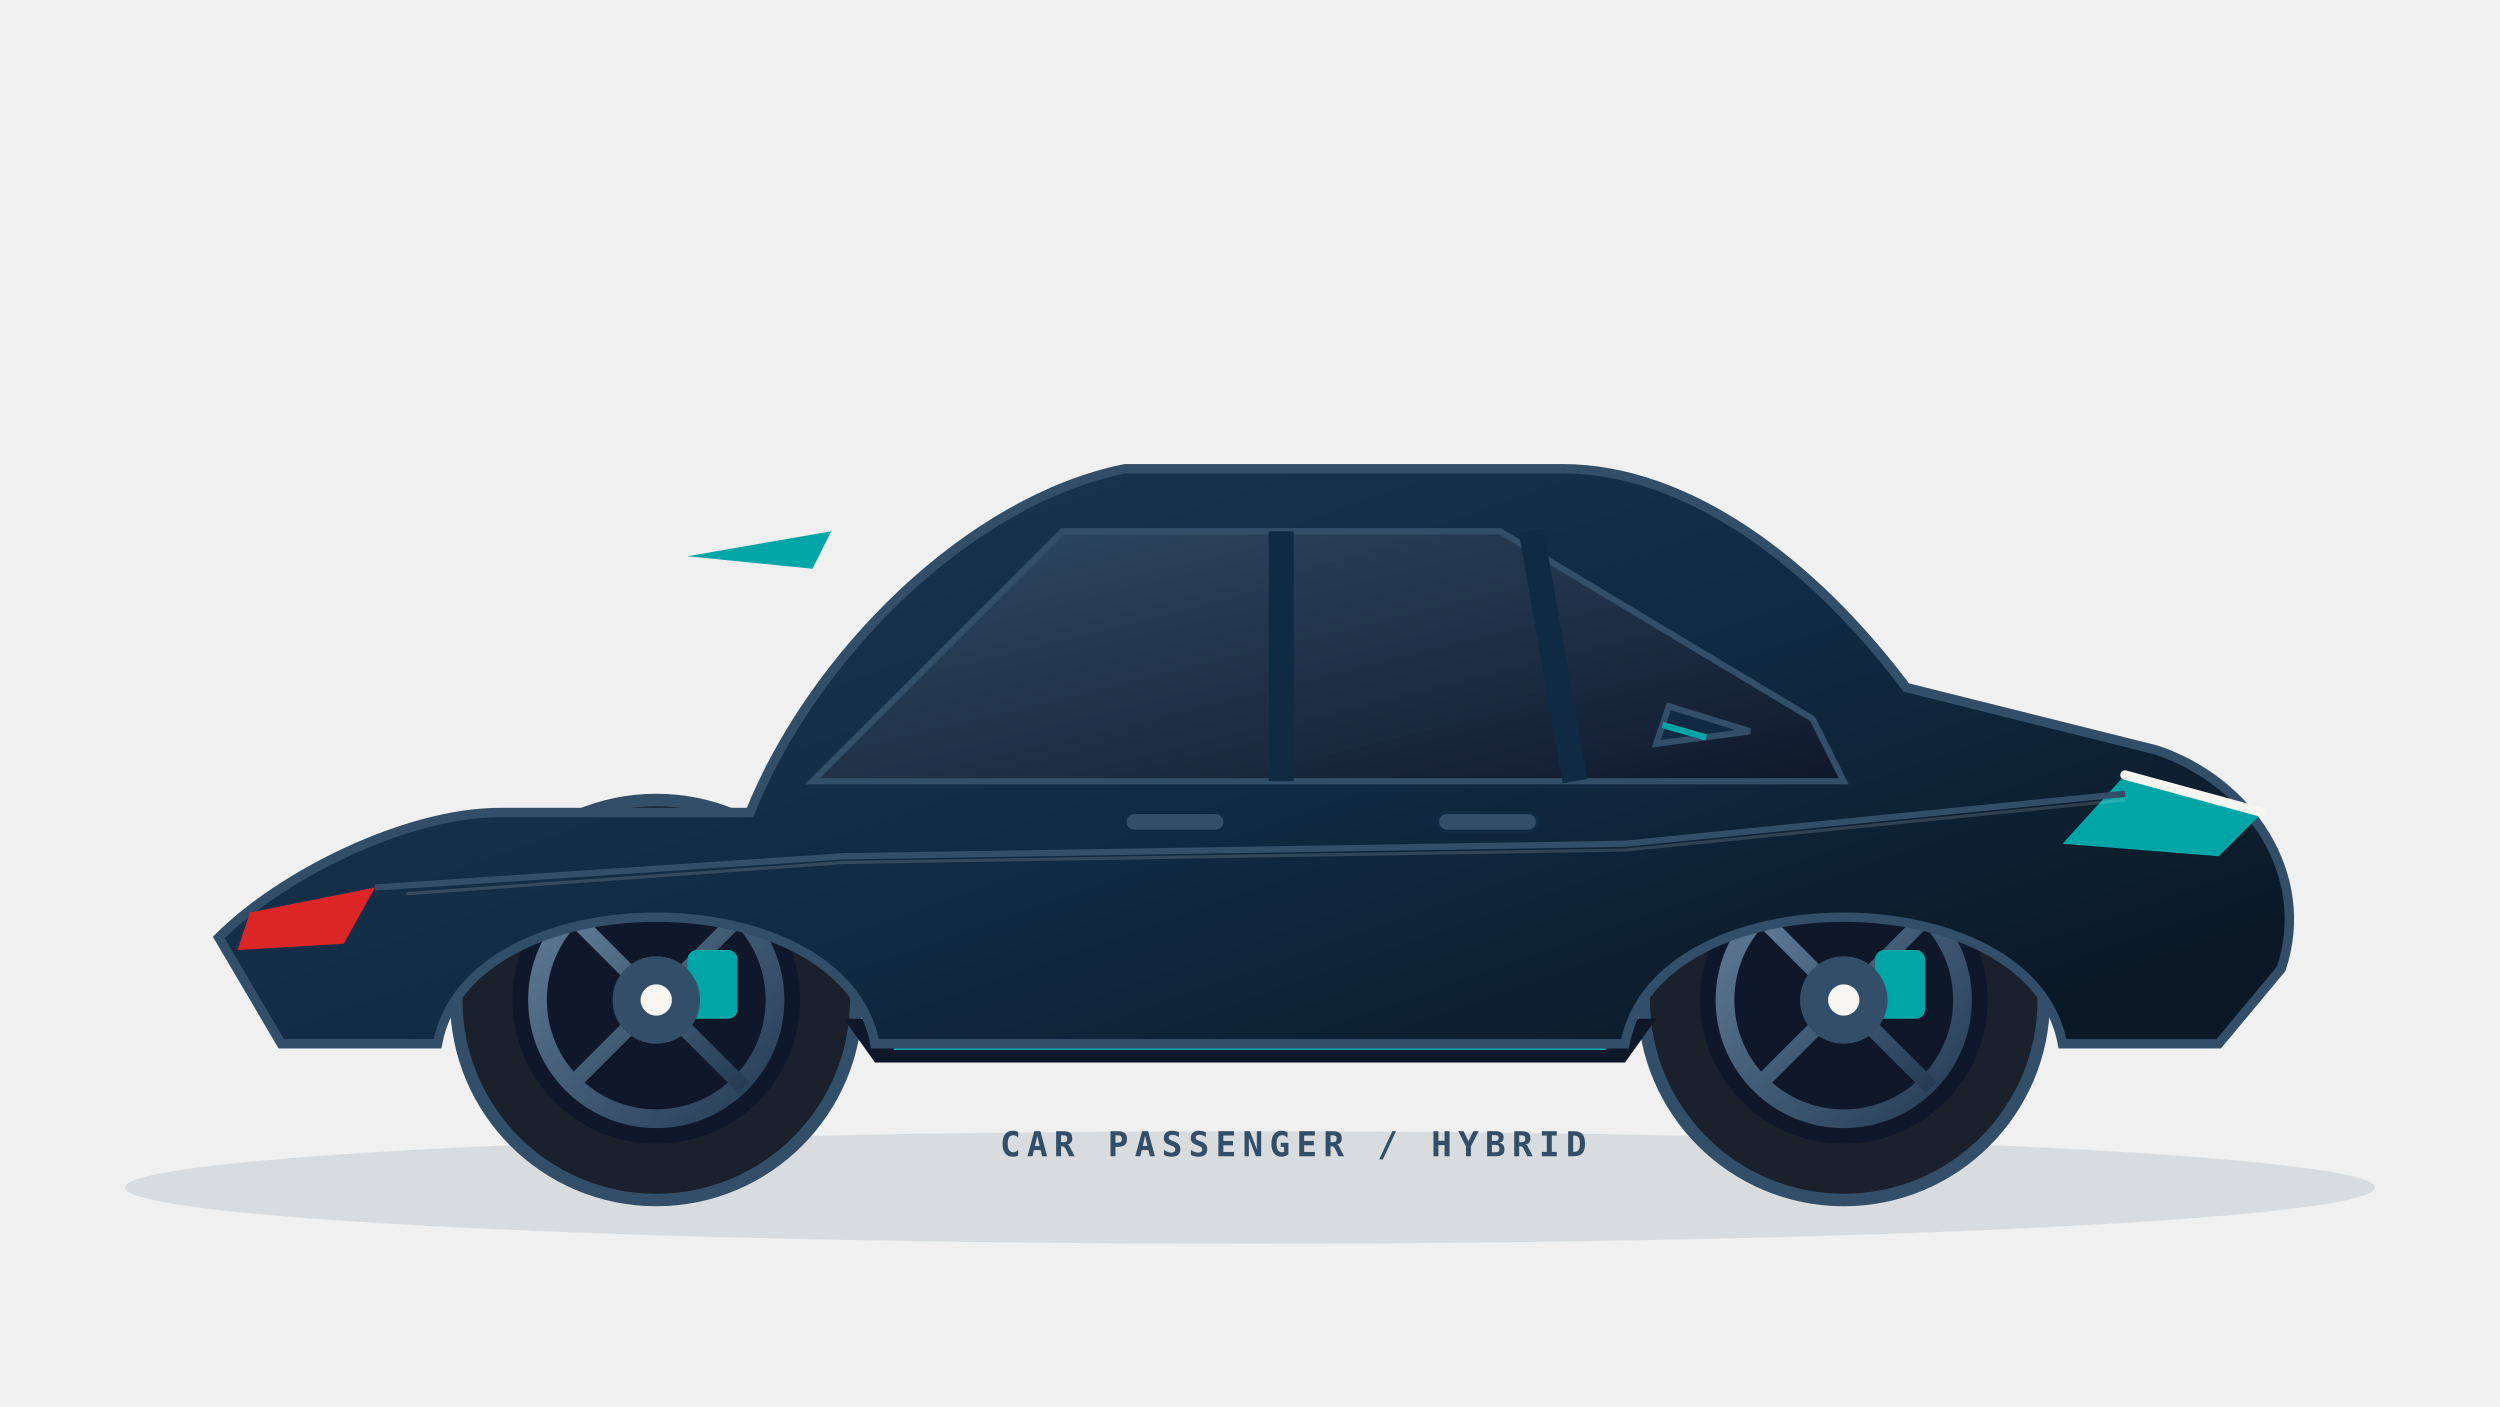
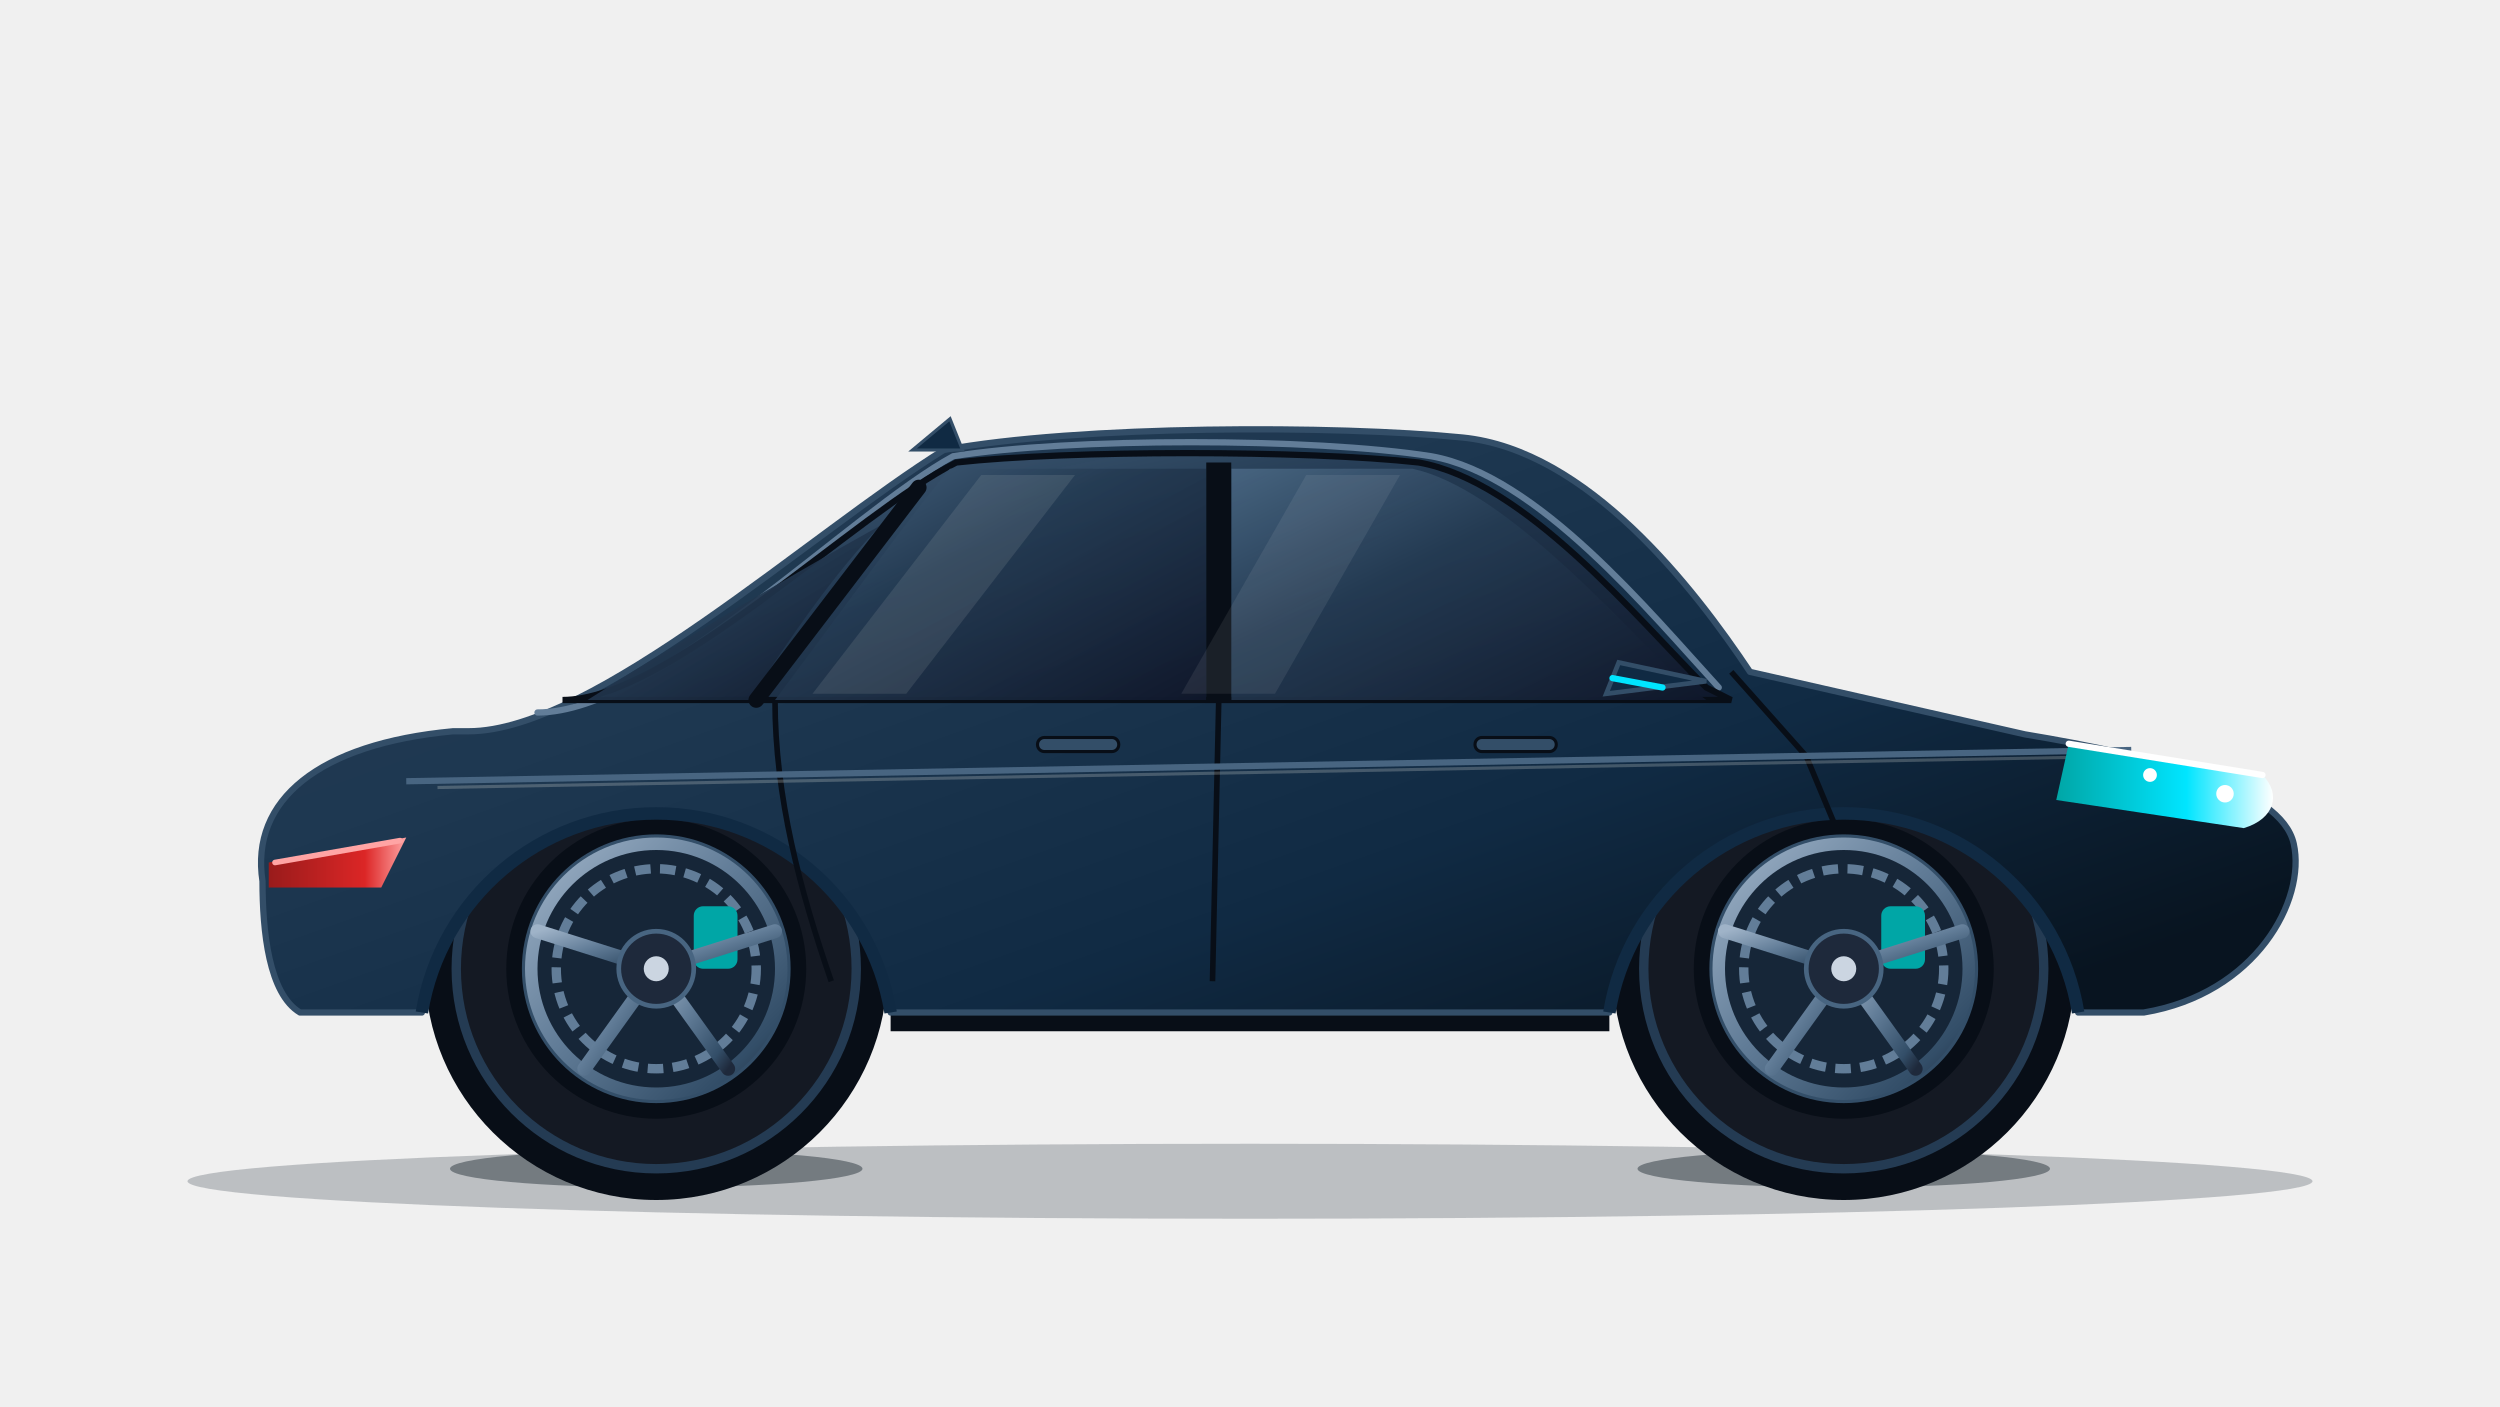
<svg xmlns="http://www.w3.org/2000/svg" viewBox="0 0 800 450">
  <defs>
-     <linearGradient id="carBodyGrad" x1="0%" y1="0%" x2="100%" y2="80%">
-       <stop offset="0%" stop-color="#1E3851" />
-       <stop offset="60%" stop-color="#102A43" />
-       <stop offset="100%" stop-color="#0B1926" />
+     <linearGradient id="bodyGrad" x1="0%" y1="0%" x2="100%" y2="80%">
+       <stop offset="0%" stop-color="#243B53" />
+       <stop offset="35%" stop-color="#1E3851" />
+       <stop offset="70%" stop-color="#102A43" />
+       <stop offset="100%" stop-color="#081420" />
    </linearGradient>
-     <linearGradient id="carGlassGrad" x1="0%" y1="0%" x2="100%" y2="100%">
-       <stop offset="0%" stop-color="#334E68" stop-opacity="0.85" />
-       <stop offset="100%" stop-color="#0F172A" stop-opacity="0.95" />
+     <linearGradient id="glassGrad" x1="0%" y1="0%" x2="100%" y2="100%">
+       <stop offset="0%" stop-color="#486581" stop-opacity="0.95" />
+       <stop offset="40%" stop-color="#243B53" stop-opacity="0.90" />
+       <stop offset="100%" stop-color="#0F172A" stop-opacity="0.98" />
    </linearGradient>
-     <linearGradient id="carRimGrad" x1="0%" y1="0%" x2="100%" y2="100%">
-       <stop offset="0%" stop-color="#627D98" />
-       <stop offset="100%" stop-color="#243B53" />
+     <linearGradient id="alloyGrad" x1="0%" y1="0%" x2="100%" y2="100%">
+       <stop offset="0%" stop-color="#9FB3C8" />
+       <stop offset="45%" stop-color="#627D98" />
+       <stop offset="85%" stop-color="#334E68" />
+       <stop offset="100%" stop-color="#1E293B" />
+     </linearGradient>
+     <linearGradient id="headlightGrad" x1="0%" y1="0%" x2="100%" y2="0%">
+       <stop offset="0%" stop-color="#00A6A6" />
+       <stop offset="60%" stop-color="#00E5FF" />
+       <stop offset="100%" stop-color="#FFFFFF" />
+     </linearGradient>
+     <linearGradient id="taillightGrad" x1="0%" y1="0%" x2="100%" y2="0%">
+       <stop offset="0%" stop-color="#991B1B" />
+       <stop offset="70%" stop-color="#DC2626" />
+       <stop offset="100%" stop-color="#FFA4A4" />
    </linearGradient>
  </defs>
-   <ellipse cx="400" cy="380" rx="360" ry="18" fill="#102A43" fill-opacity="0.10" />
-   <g id="carRearWheel">
-     <circle cx="210" cy="320" r="64" fill="#1A202C" stroke="#334E68" stroke-width="4" />
-     <circle cx="210" cy="320" r="46" fill="#0F172A" />
-     <circle cx="210" cy="320" r="38" fill="none" stroke="url(#carRimGrad)" stroke-width="6" />
-     <line x1="210" y1="280" x2="210" y2="360" stroke="url(#carRimGrad)" stroke-width="5" />
-     <line x1="170" y1="320" x2="250" y2="320" stroke="url(#carRimGrad)" stroke-width="5" />
-     <line x1="182" y1="292" x2="238" y2="348" stroke="url(#carRimGrad)" stroke-width="5" />
-     <line x1="182" y1="348" x2="238" y2="292" stroke="url(#carRimGrad)" stroke-width="5" />
-     <rect x="220" y="304" width="16" height="22" rx="3" fill="#00A6A6" />
-     <circle cx="210" cy="320" r="14" fill="#334E68" />
-     <circle cx="210" cy="320" r="5" fill="#F7F5EF" />
+   <ellipse cx="400" cy="378" rx="340" ry="12" fill="#081420" fill-opacity="0.22" />
+   <ellipse cx="210" cy="374" rx="66" ry="6" fill="#081420" fill-opacity="0.40" />
+   <ellipse cx="590" cy="374" rx="66" ry="6" fill="#081420" fill-opacity="0.40" />
+   <circle cx="210" cy="310" r="74" fill="#080E17" />
+   <circle cx="590" cy="310" r="74" fill="#080E17" />
+   <rect x="285" y="322" width="230" height="8" fill="#080E17" />
+   <rect x="295" y="316" width="210" height="3" rx="1.5" fill="#00A6A6" fill-opacity="0.75" />
+   <g id="rearWheel">
+     <circle cx="210" cy="310" r="64" fill="#141923" stroke="#243B53" stroke-width="3" />
+     <circle cx="210" cy="310" r="48" fill="#080E17" />
+     <circle cx="210" cy="310" r="42" fill="#162638" stroke="#334E68" stroke-width="2" />
+     <circle cx="210" cy="310" r="32" fill="none" stroke="#627D98" stroke-width="3" stroke-dasharray="5 3" />
+     <rect x="222" y="290" width="14" height="20" rx="3" fill="#00A6A6" />
+     <circle cx="210" cy="310" r="40" fill="none" stroke="url(#alloyGrad)" stroke-width="4" />
+     <line x1="210" y1="270" x2="210" y2="310" stroke="url(#alloyGrad)" stroke-width="4.5" stroke-linecap="round" />
+     <line x1="248" y1="298" x2="210" y2="310" stroke="url(#alloyGrad)" stroke-width="4.5" stroke-linecap="round" />
+     <line x1="233" y1="342" x2="210" y2="310" stroke="url(#alloyGrad)" stroke-width="4.5" stroke-linecap="round" />
+     <line x1="187" y1="342" x2="210" y2="310" stroke="url(#alloyGrad)" stroke-width="4.5" stroke-linecap="round" />
+     <line x1="172" y1="298" x2="210" y2="310" stroke="url(#alloyGrad)" stroke-width="4.5" stroke-linecap="round" />
+     <circle cx="210" cy="310" r="12" fill="#1E293B" stroke="#486581" stroke-width="1.5" />
+     <circle cx="210" cy="310" r="4" fill="#CBD5E1" />
  </g>
-   <g id="carFrontWheel">
-     <circle cx="590" cy="320" r="64" fill="#1A202C" stroke="#334E68" stroke-width="4" />
-     <circle cx="590" cy="320" r="46" fill="#0F172A" />
-     <circle cx="590" cy="320" r="38" fill="none" stroke="url(#carRimGrad)" stroke-width="6" />
-     <line x1="590" y1="280" x2="590" y2="360" stroke="url(#carRimGrad)" stroke-width="5" />
-     <line x1="550" y1="320" x2="630" y2="320" stroke="url(#carRimGrad)" stroke-width="5" />
-     <line x1="562" y1="292" x2="618" y2="348" stroke="url(#carRimGrad)" stroke-width="5" />
-     <line x1="562" y1="348" x2="618" y2="292" stroke="url(#carRimGrad)" stroke-width="5" />
-     <rect x="600" y="304" width="16" height="22" rx="3" fill="#00A6A6" />
-     <circle cx="590" cy="320" r="14" fill="#334E68" />
-     <circle cx="590" cy="320" r="5" fill="#F7F5EF" />
+   <g id="frontWheel">
+     <circle cx="590" cy="310" r="64" fill="#141923" stroke="#243B53" stroke-width="3" />
+     <circle cx="590" cy="310" r="48" fill="#080E17" />
+     <circle cx="590" cy="310" r="42" fill="#162638" stroke="#334E68" stroke-width="2" />
+     <circle cx="590" cy="310" r="32" fill="none" stroke="#627D98" stroke-width="3" stroke-dasharray="5 3" />
+     <rect x="602" y="290" width="14" height="20" rx="3" fill="#00A6A6" />
+     <circle cx="590" cy="310" r="40" fill="none" stroke="url(#alloyGrad)" stroke-width="4" />
+     <line x1="590" y1="270" x2="590" y2="310" stroke="url(#alloyGrad)" stroke-width="4.5" stroke-linecap="round" />
+     <line x1="628" y1="298" x2="590" y2="310" stroke="url(#alloyGrad)" stroke-width="4.5" stroke-linecap="round" />
+     <line x1="613" y1="342" x2="590" y2="310" stroke="url(#alloyGrad)" stroke-width="4.5" stroke-linecap="round" />
+     <line x1="567" y1="342" x2="590" y2="310" stroke="url(#alloyGrad)" stroke-width="4.5" stroke-linecap="round" />
+     <line x1="552" y1="298" x2="590" y2="310" stroke="url(#alloyGrad)" stroke-width="4.5" stroke-linecap="round" />
+     <circle cx="590" cy="310" r="12" fill="#1E293B" stroke="#486581" stroke-width="1.5" />
+     <circle cx="590" cy="310" r="4" fill="#CBD5E1" />
  </g>
-   <path d="M280 340 L520 340 L530 326 L270 326 Z" fill="#0F172A" />
-   <rect x="286" y="332" width="228" height="4" fill="#00A6A6" />
-   <path d="M70 300 C90 280, 130 260, 160 260             L240 260 C260 210, 310 160, 360 150             L500 150 C540 150, 580 180, 610 220             L690 240 C720 250, 740 280, 730 310             L710 334 L660 334             C650 280, 530 280, 520 334             L280 334             C270 280, 150 280, 140 334             L90 334 Z" fill="url(#carBodyGrad)" stroke="#334E68" stroke-width="3" />
-   <path d="M260 250 L340 170 L480 170 L580 230 L590 250 Z" fill="url(#carGlassGrad)" stroke="#334E68" stroke-width="2" />
-   <line x1="410" y1="170" x2="410" y2="250" stroke="#102A43" stroke-width="8" />
-   <line x1="490" y1="170" x2="504" y2="250" stroke="#102A43" stroke-width="8" />
-   <rect x="360" y="260" width="32" height="6" rx="3" fill="#334E68" stroke="#102A43" stroke-width="1" />
-   <rect x="460" y="260" width="32" height="6" rx="3" fill="#334E68" stroke="#102A43" stroke-width="1" />
-   <path d="M680 248 L724 260 L710 274 L660 270 Z" fill="#00A6A6" />
-   <line x1="680" y1="248" x2="724" y2="260" stroke="#F7F5EF" stroke-width="3" stroke-linecap="round" />
-   <path d="M80 292 L120 284 L110 302 L76 304 Z" fill="#DC2626" />
-   <path d="M560 234 L534 226 L530 238 Z" fill="#102A43" stroke="#334E68" stroke-width="2" />
-   <line x1="532" y1="232" x2="546" y2="236" stroke="#00A6A6" stroke-width="2" />
-   <path d="M120 284 L270 274 L520 270 L680 254" fill="none" stroke="#334E68" stroke-width="2" />
-   <path d="M130 286 L270 276 L520 272 L680 256" fill="none" stroke="#F7F5EF" stroke-opacity="0.15" stroke-width="1" />
-   <path d="M220 178 L266 170 L260 182 Z" fill="#00A6A6" />
-   <text x="320" y="370" fill="#334E68" font-family="monospace" font-size="11" font-weight="700" letter-spacing="2">CAR PASSENGER / HYBRID</text>
+   <path d="M84 282             C80 256, 102 238, 145 234             L150 234             C190 234, 260 170, 302 144             C345 136, 428 136, 468 140             C508 144, 542 188, 560 215             L648 235             C690 242, 730 252, 734 270             C738 288, 722 318, 686 324             L665 324             A 76 76 0 0 0 515 324             L285 324             A 76 76 0 0 0 135 324             L96 324             C86 318, 84 298, 84 282 Z" fill="url(#bodyGrad)" stroke="#334E68" stroke-width="2" stroke-linejoin="round" />
+   <path d="M515 324 A 76 76 0 0 1 665 324" fill="none" stroke="#102A43" stroke-width="4" />
+   <path d="M135 324 A 76 76 0 0 1 285 324" fill="none" stroke="#102A43" stroke-width="4" />
+   <path d="M172 228 C210 228, 272 164, 305 146 C342 140, 420 140, 458 146 C492 152, 528 196, 550 220" fill="none" stroke="#627D98" stroke-width="2" stroke-linecap="round" />
+   <path d="M180 224 C214 224, 274 164, 306 148 C342 144, 418 144, 454 148 C488 154, 524 198, 546 220 L554 224 Z" fill="url(#glassGrad)" stroke="#080E17" stroke-width="2" />
+   <path d="M394 150 L452 150 C480 156, 516 196, 538 218 L546 224 L394 224 Z" fill="url(#glassGrad)" />
+   <path d="M304 150 L386 150 L386 224 L248 224 C272 192, 292 164, 304 150 Z" fill="url(#glassGrad)" />
+   <path d="M188 224 L240 224 C252 205, 268 182, 282 168 C246 188, 210 210, 188 224 Z" fill="url(#glassGrad)" />
+   <rect x="386" y="148" width="8" height="76" fill="#080E17" />
+   <line x1="294" y1="156" x2="242" y2="224" stroke="#080E17" stroke-width="5" stroke-linecap="round" />
+   <polygon points="314,152 344,152 290,222 260,222" fill="#F7F5EF" fill-opacity="0.10" />
+   <polygon points="418,152 448,152 408,222 378,222" fill="#F7F5EF" fill-opacity="0.08" />
+   <line x1="390" y1="224" x2="388" y2="314" stroke="#080E17" stroke-width="1.8" />
+   <path d="M248 224 C248 255, 256 285, 266 314" stroke="#080E17" stroke-width="1.8" fill="none" />
+   <path d="M554 215 L578 242 L588 266" stroke="#080E17" stroke-width="1.8" fill="none" />
+   <rect x="332" y="236" width="26" height="4.5" rx="2.2" fill="#334E68" stroke="#080E17" stroke-width="1" />
+   <rect x="472" y="236" width="26" height="4.5" rx="2.2" fill="#334E68" stroke="#080E17" stroke-width="1" />
+   <polygon points="546,218 518,212 514,222" fill="#102A43" stroke="#334E68" stroke-width="1.5" />
+   <line x1="516" y1="217" x2="532" y2="220" stroke="#00E5FF" stroke-width="2" stroke-linecap="round" />
+   <line x1="130" y1="250" x2="682" y2="240" stroke="#486581" stroke-width="2" />
+   <line x1="140" y1="252" x2="682" y2="242" stroke="#F7F5EF" stroke-opacity="0.22" stroke-width="1" />
+   <path d="M662 238 L724 248 C730 254, 728 262, 718 265 L658 256 Z" fill="url(#headlightGrad)" />
+   <line x1="662" y1="238" x2="724" y2="248" stroke="#FFFFFF" stroke-width="2" stroke-linecap="round" />
+   <circle cx="712" cy="254" r="2.8" fill="#FFFFFF" />
+   <circle cx="688" cy="248" r="2.2" fill="#FFFFFF" />
+   <path d="M86 276 L130 268 L122 284 L86 284 Z" fill="url(#taillightGrad)" />
+   <line x1="88" y1="276" x2="128" y2="269" stroke="#FFA4A4" stroke-width="1.8" stroke-linecap="round" />
+   <polygon points="292,144 304,134 308,144" fill="#102A43" stroke="#334E68" stroke-width="1" />
</svg>
